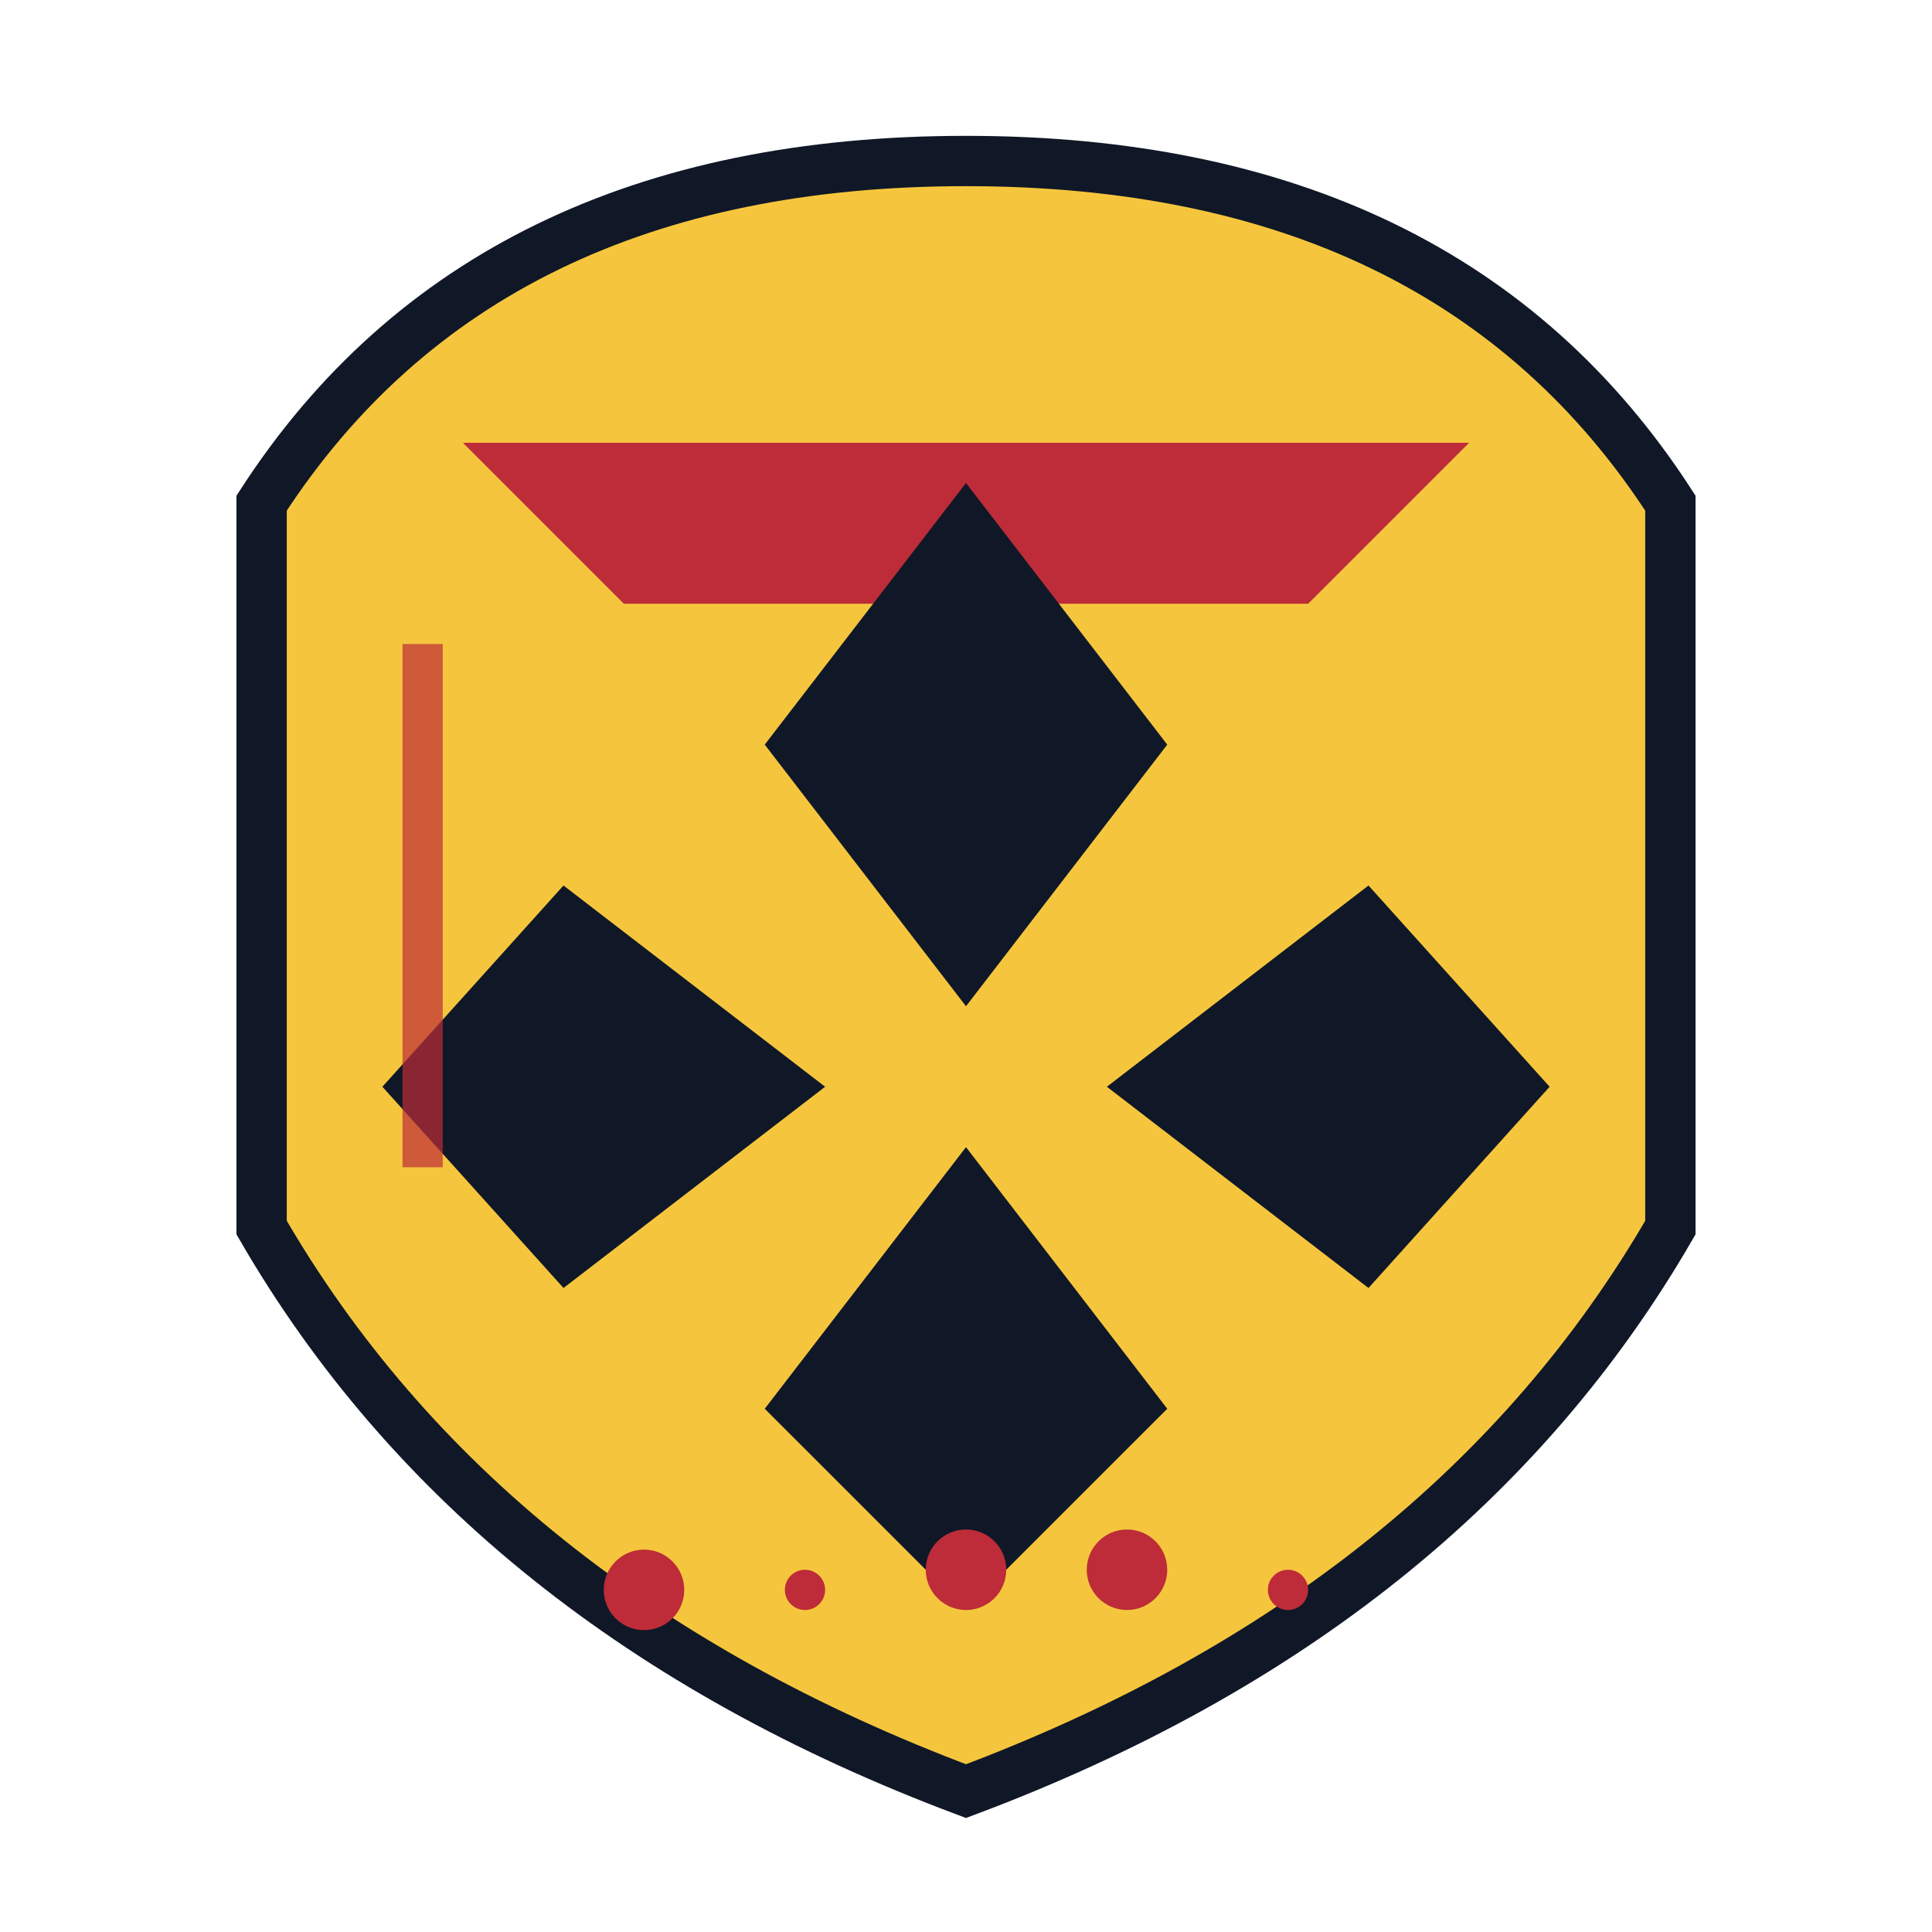
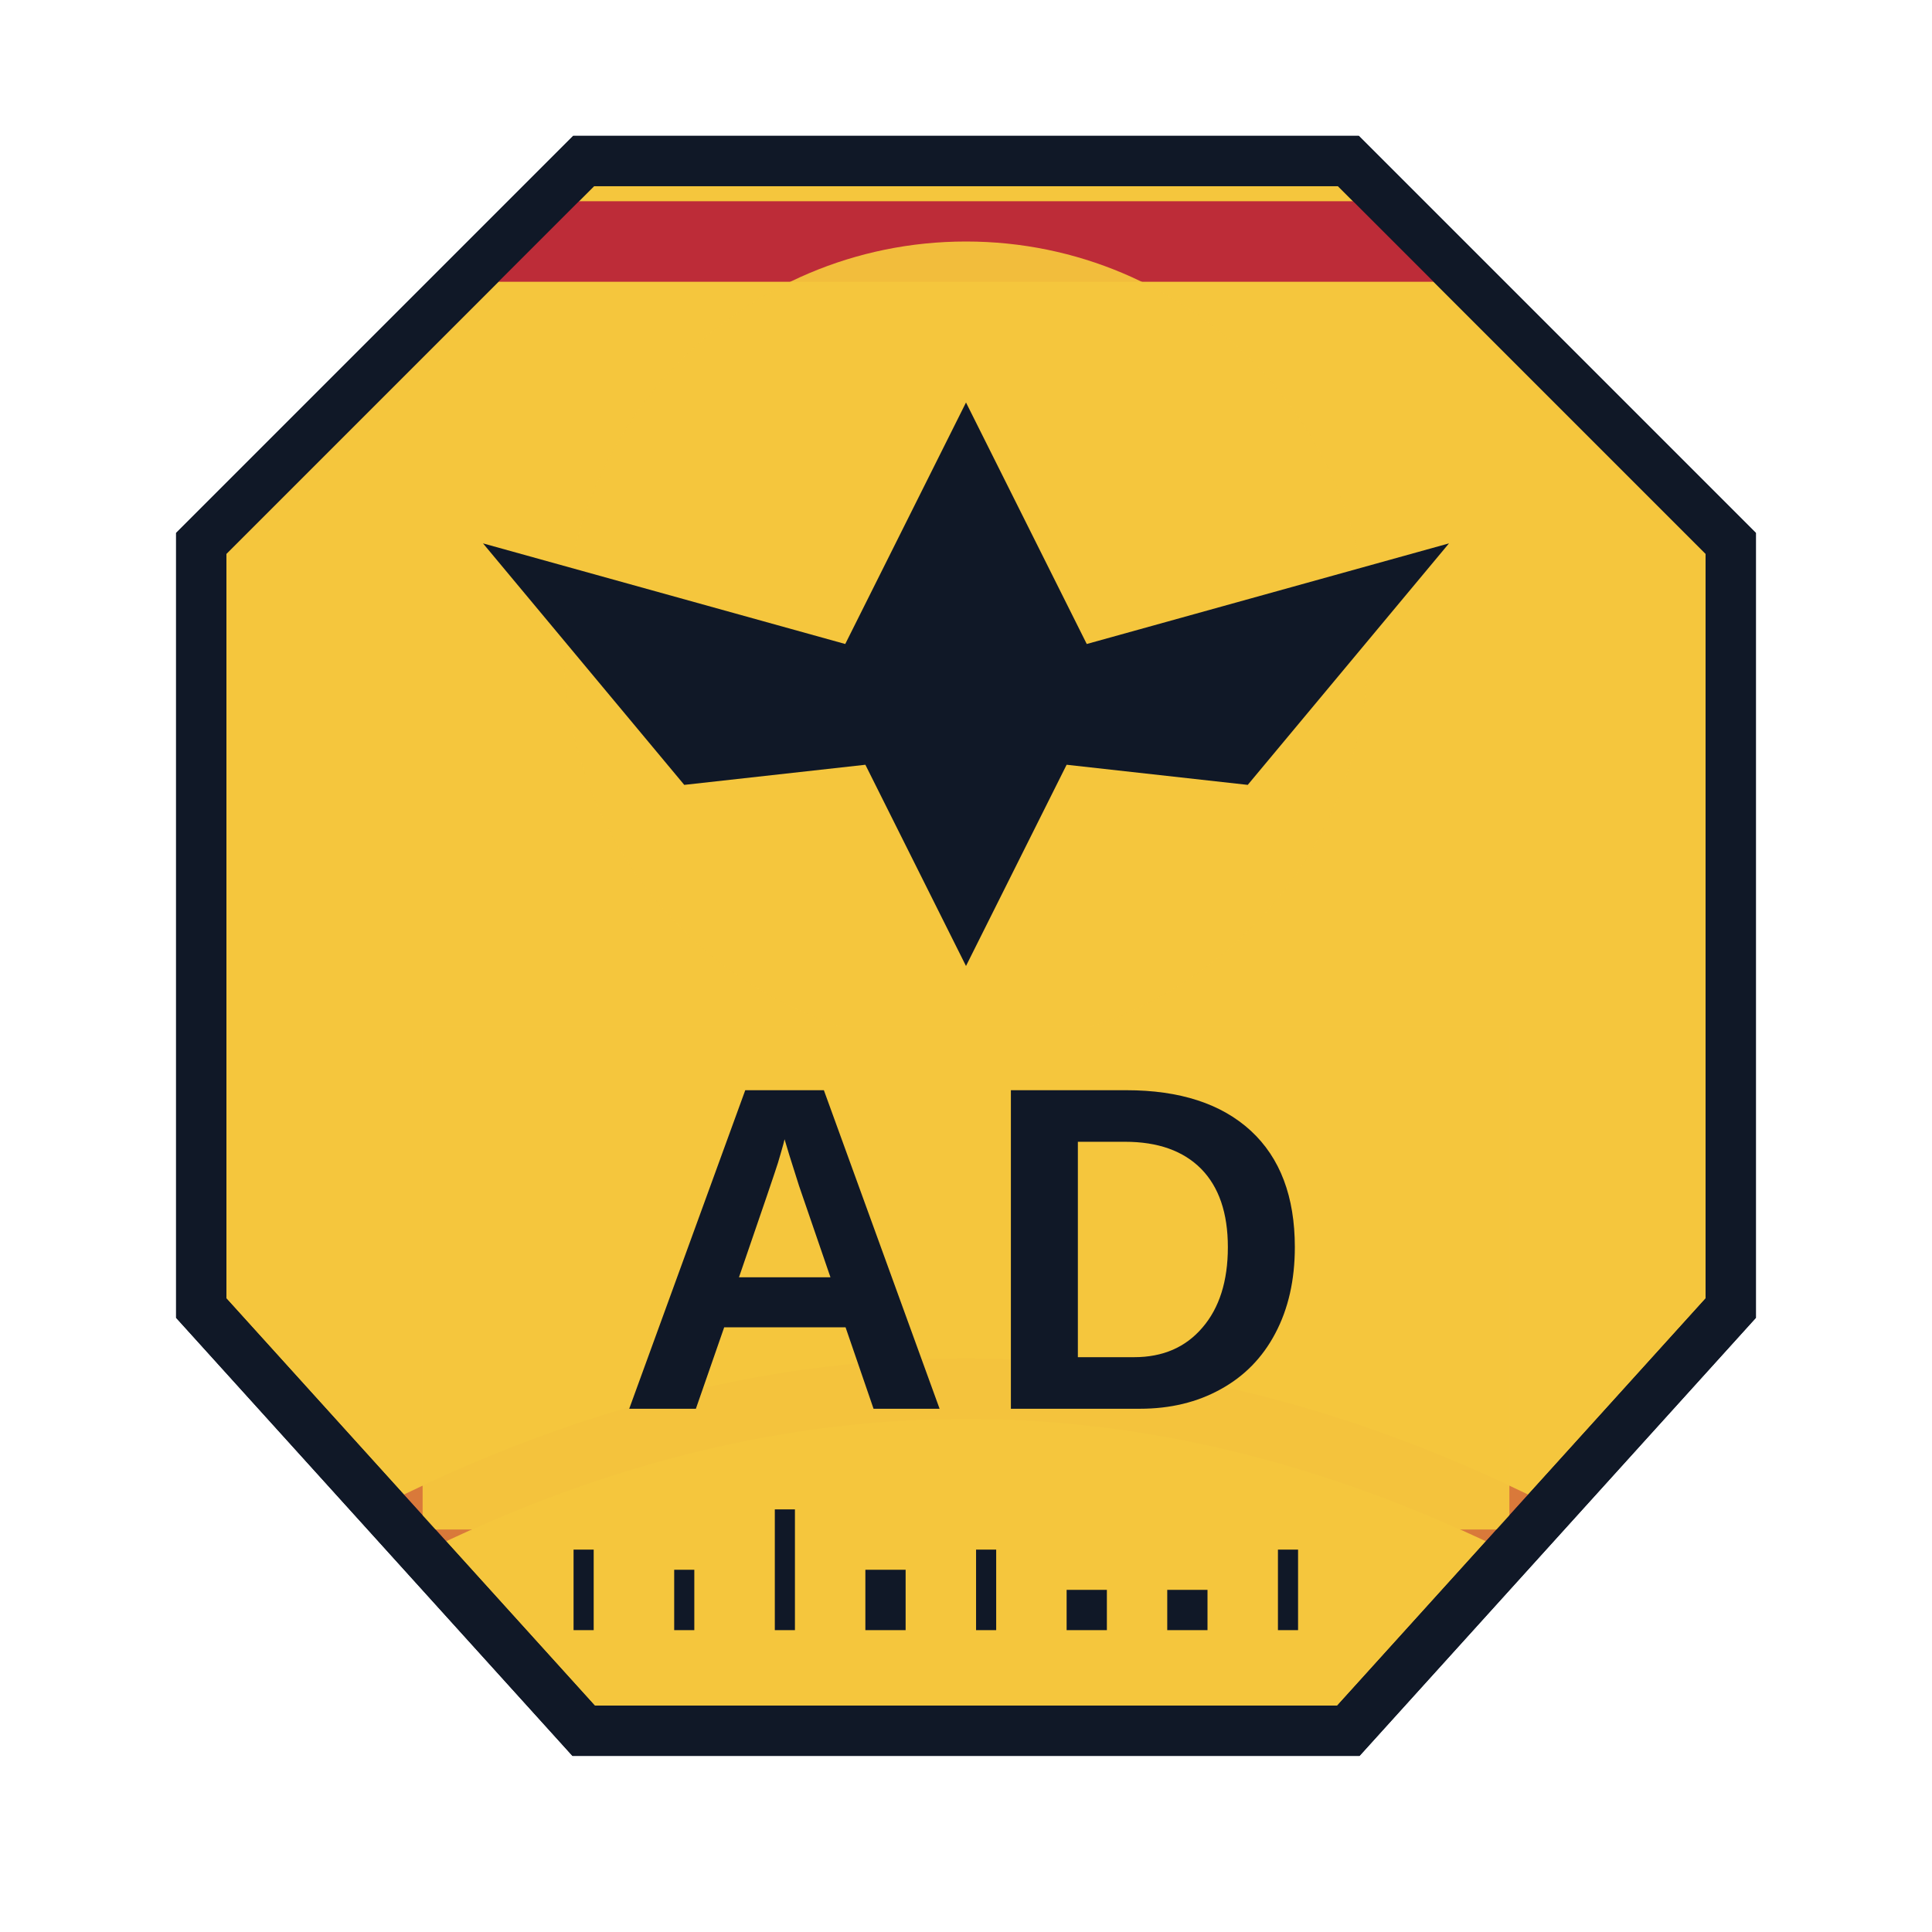
<svg xmlns="http://www.w3.org/2000/svg" viewBox="0 0 96 96" width="96" height="96" role="img">
-   <path d="M48 8Q72 8 83 25V61Q72 80 48 89 24 80 13 61V25Q24 8 48 8Z" fill="#f5c63d" stroke="#101827" stroke-width="2.5" />
-   <path d="M23 22h50l-8 8H31Z" fill="#bd2c38" />
-   <g fill="#101827" transform="rotate(0 48 48)">
-     <path d="m48 24 10 13-10 13-10-13Zm-20 20 13 10-13 10-9-10Zm40 0 9 10-9 10-13-10ZM48 57l10 13-10 10-10-10Z" />
+   <defs>
+     <clipPath id="crest">
+       <path d="M29 8H67L86 27V65L67 86H29L10 65V27Z" />
+     </clipPath>
+   </defs>
+   <path d="M29 8H67L86 27V65L67 86H29L10 65V27Z" fill="#f5c63d" stroke="#101827" stroke-width="2.5" />
+   <g clip-path="url(#crest)">
+     <path d="M18 77Q48 61 78 77" fill="none" stroke="#bd2c38" stroke-width="3" opacity=".5" />
+     <path d="M22 12H74" stroke="#bd2c38" stroke-width="4" />
+     <circle cx="48" cy="32" r="20" fill="#f5c63d" opacity=".94" />
+     <g style="color:#101827" fill="#101827" stroke-linejoin="round">
+       <path d="m24 27 18 5 6-12 6 12 18-5-10 12-9-1-5 10-5-10-9 1Z" />
+     </g>
+     <path d="M21 51H75V76H21Z" fill="#f5c63d" opacity=".96" />
+     <text x="48" y="70" fill="#101827" text-anchor="middle" font-family="Arial,Helvetica,sans-serif" font-size="23" font-weight="900" letter-spacing="1.4">AD</text>
+     <g>
+       <path d="M29 81v-4" stroke="#101827" stroke-width="1" />
+       <path d="M34 81v-3" stroke="#101827" stroke-width="1" />
+       <path d="M39 81v-6" stroke="#101827" stroke-width="1" />
+       <path d="M44 81v-3" stroke="#101827" stroke-width="2" />
+       <path d="M49 81v-4" stroke="#101827" stroke-width="1" />
+       <path d="M54 81v-2" stroke="#101827" stroke-width="2" />
+       <path d="M59 81v-2" stroke="#101827" stroke-width="2" />
+       <path d="M64 81v-4" stroke="#101827" stroke-width="1" />
+     </g>
  </g>
-   <g fill="#bd2c38">
-     <circle cx="32" cy="79" r="2" />
-     <circle cx="40" cy="79" r="1" />
-     <circle cx="48" cy="78" r="2" />
-     <circle cx="56" cy="78" r="2" />
-     <circle cx="64" cy="79" r="1" />
-   </g>
-   <path d="M21 32v26" stroke="#bd2c38" stroke-width="2" opacity=".7" />
+   <path d="M29 8H67L86 27V65L67 86H29L10 65V27Z" fill="none" stroke="#101827" stroke-width="2.5" />
</svg>
